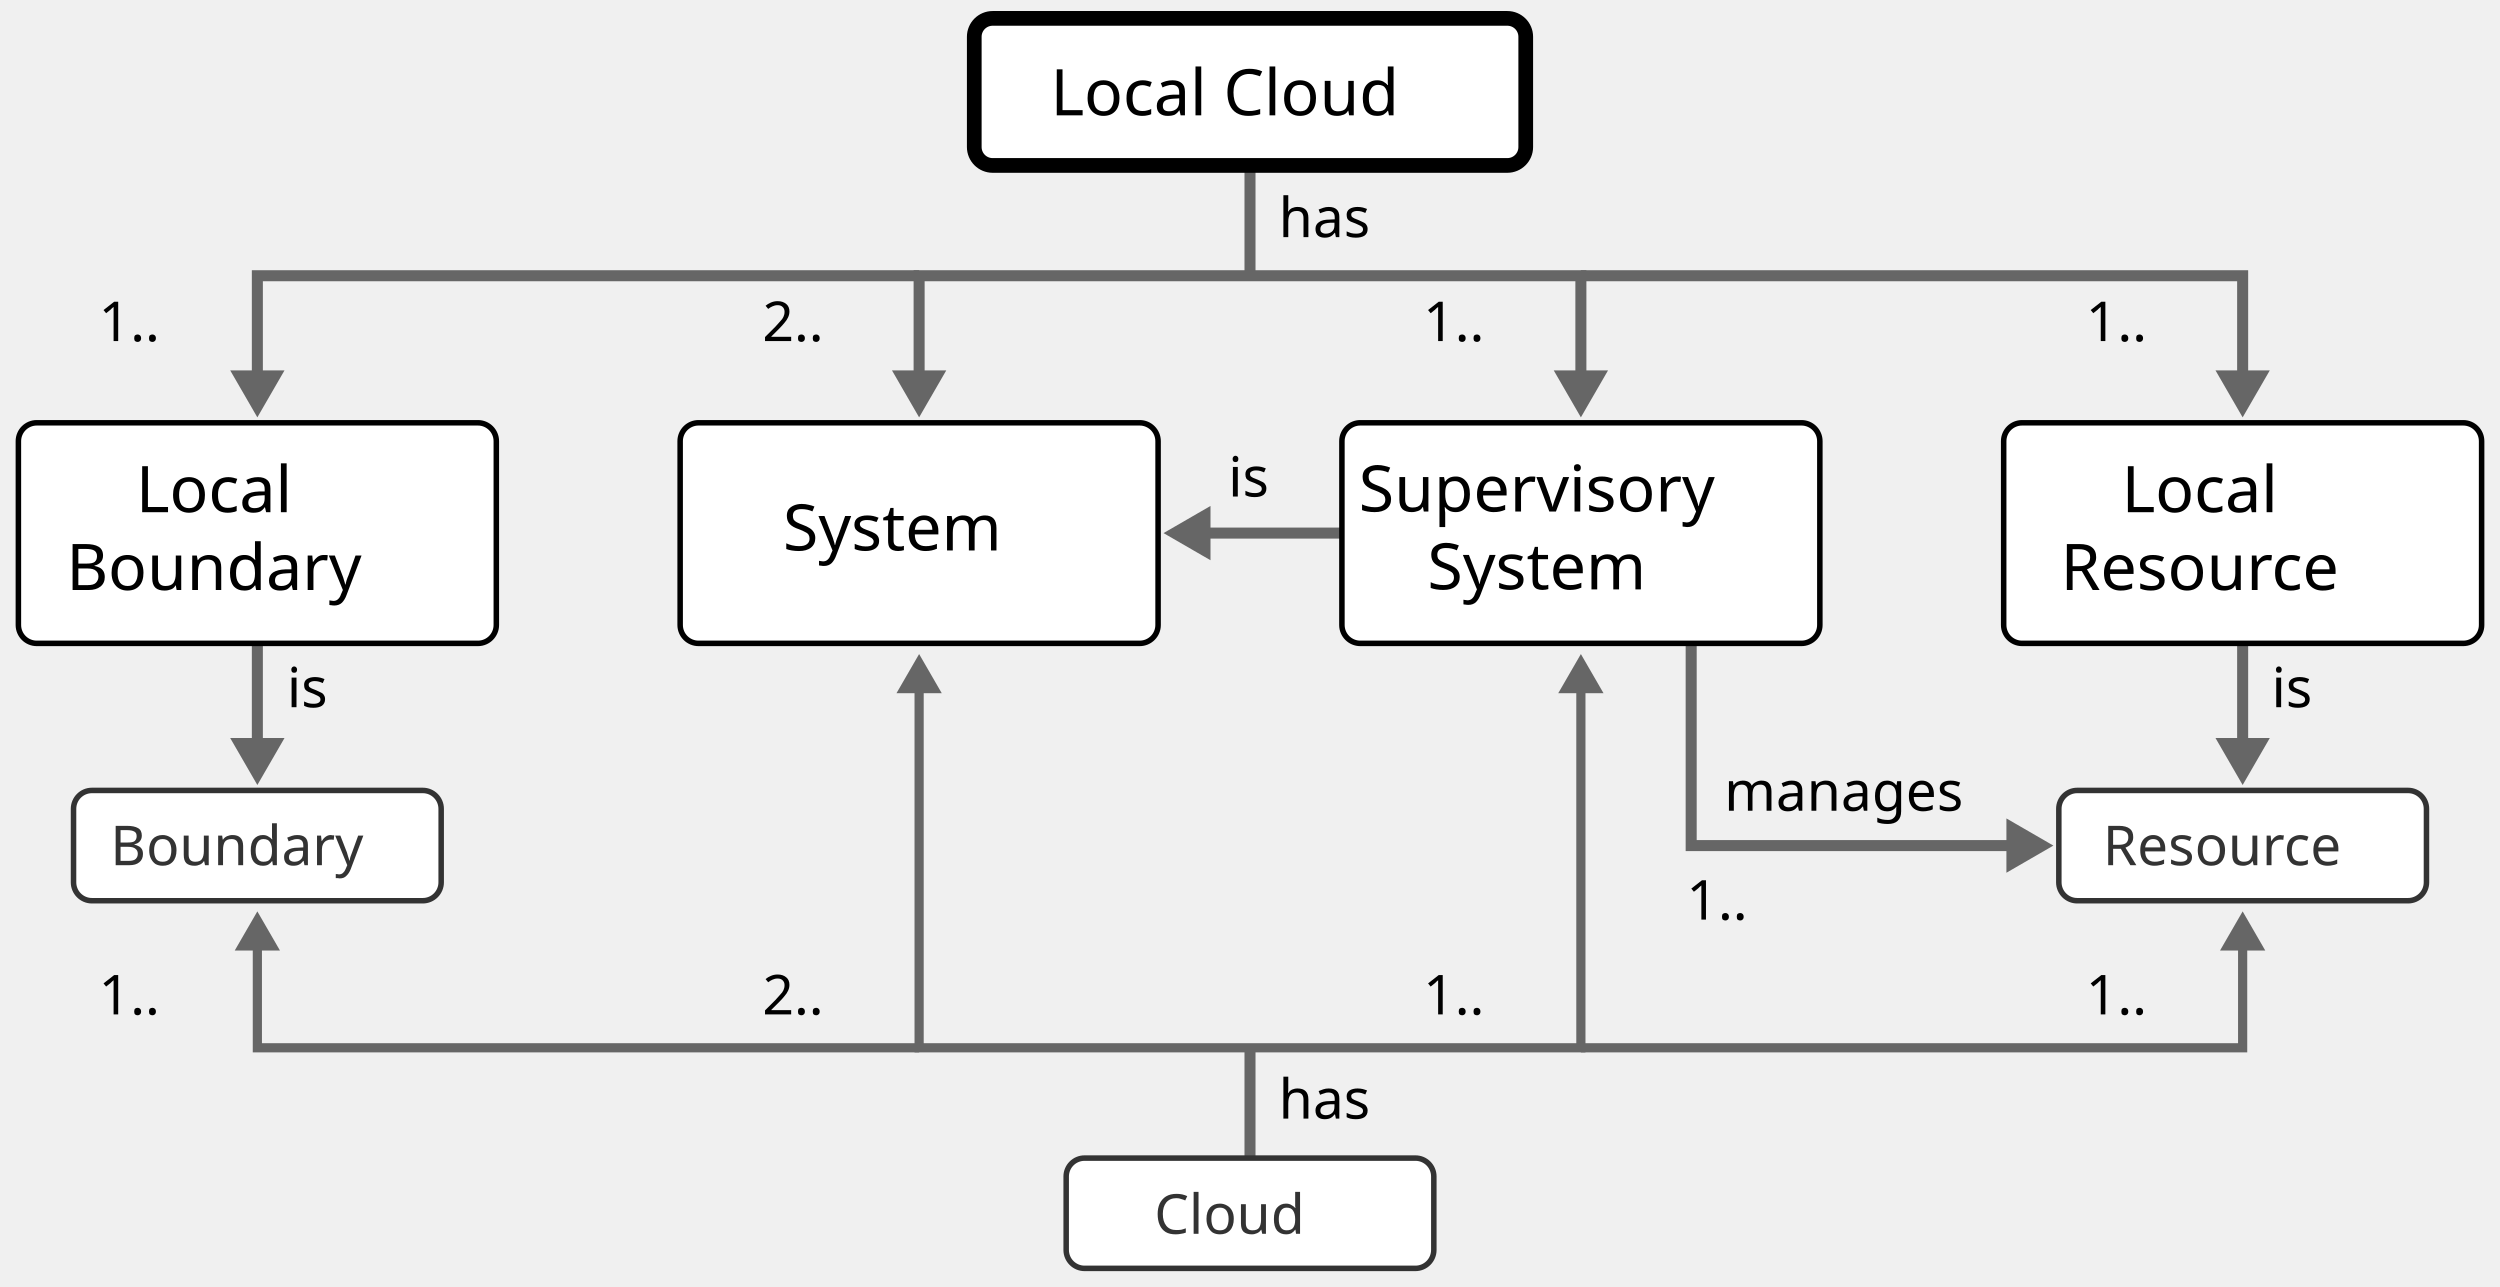
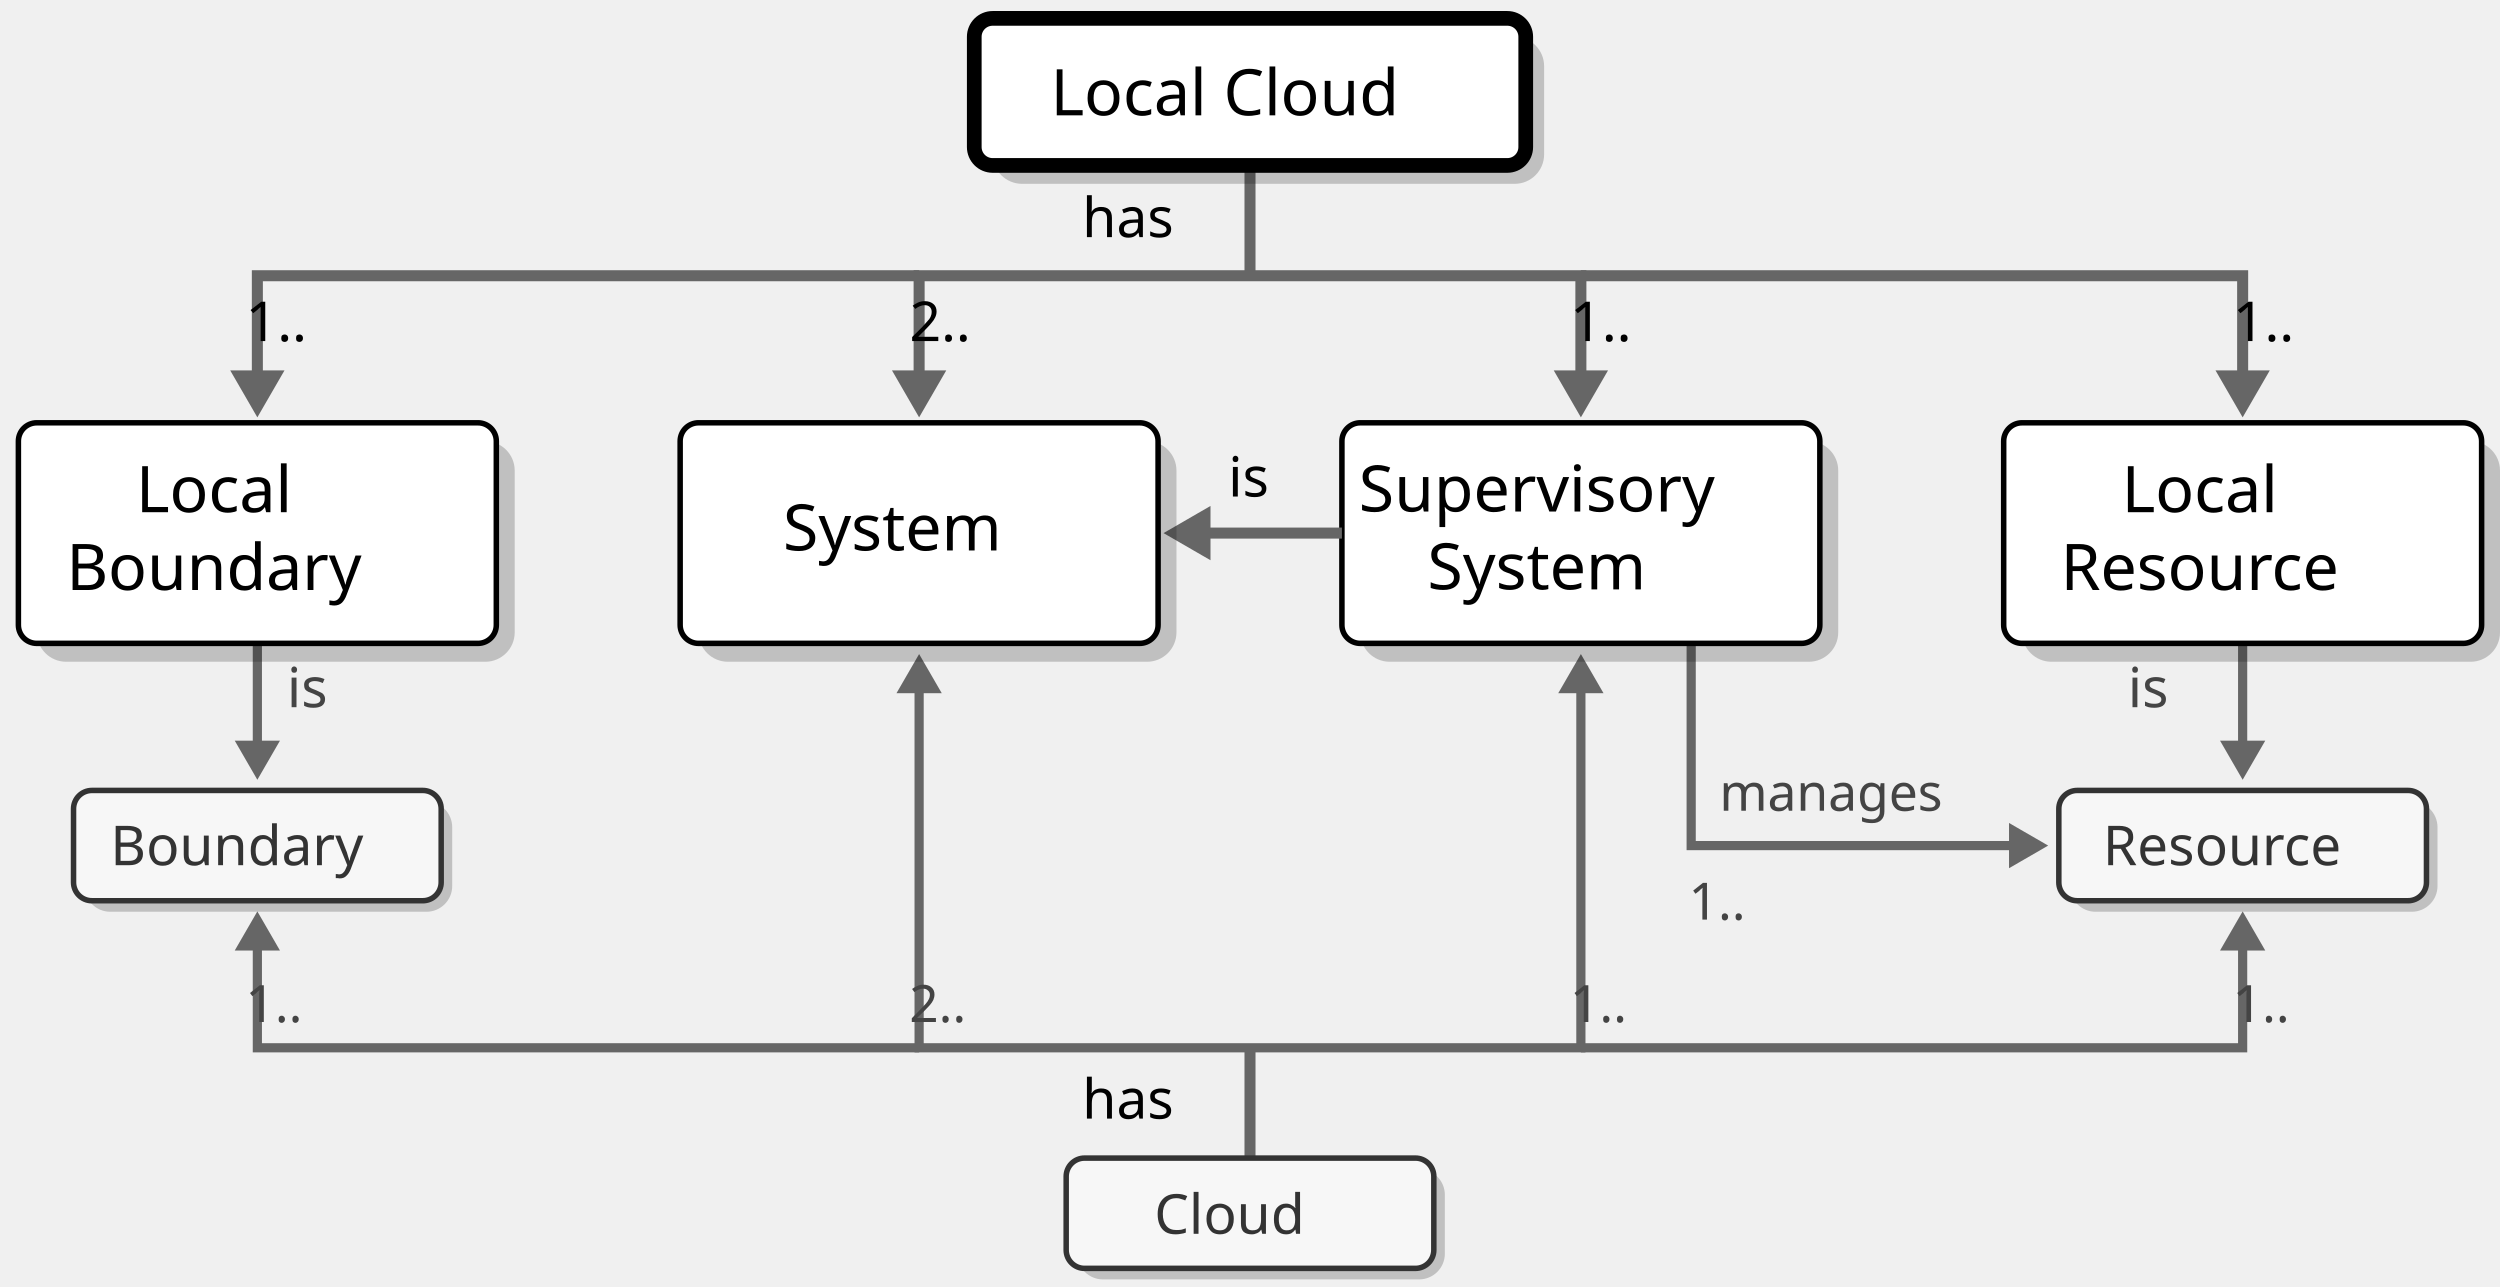
<svg xmlns="http://www.w3.org/2000/svg" xmlns:xlink="http://www.w3.org/1999/xlink" width="136mm" height="70mm" version="1.1" viewBox="0 0 136 70" id="svg162">
  <defs id="defs5">
    <marker id="a" overflow="visible" orient="auto">
      <path transform="scale(0.4)" d="M 5.77,0 -2.88,5 V -5 Z" fill="context-stroke" fill-rule="evenodd" stroke="context-stroke" stroke-width="1pt" id="path2" />
    </marker>
    <marker id="e" overflow="visible" orient="auto">
      <path transform="scale(0.4)" d="M 5.77,0 -2.88,5 V -5 Z" fill="context-stroke" fill-rule="evenodd" stroke="context-stroke" stroke-width="1pt" id="path824" />
    </marker>
    <marker id="a-2" overflow="visible" orient="auto">
      <path transform="scale(0.4)" d="M 5.77,0 -2.88,5 V -5 Z" fill="context-stroke" fill-rule="evenodd" stroke="context-stroke" stroke-width="1pt" id="path2-3" />
    </marker>
    <marker id="a-3" overflow="visible" orient="auto">
      <path transform="scale(0.4)" d="M 5.77,0 -2.88,5 V -5 Z" fill="context-stroke" fill-rule="evenodd" stroke="context-stroke" stroke-width="1pt" id="path2-2" />
    </marker>
    <marker id="a-34" overflow="visible" orient="auto">
      <path transform="scale(0.4)" d="M 5.77,0 -2.88,5 V -5 Z" fill="context-stroke" fill-rule="evenodd" stroke="context-stroke" stroke-width="1pt" id="path2-37" />
    </marker>
    <marker id="a-0" overflow="visible" orient="auto">
      <path transform="scale(0.4)" d="M 5.77,0 -2.88,5 V -5 Z" fill="context-stroke" fill-rule="evenodd" stroke="context-stroke" stroke-width="1pt" id="path2-1" />
    </marker>
  </defs>
+   <use x="0" y="0" xlink:href="#g17494" id="use19802" transform="translate(54,-20)" width="100%" height="100%" />
+   <use x="0" y="0" xlink:href="#g17494" id="use19800" transform="translate(-54,-20)" width="100%" height="100%" />
+   <path style="fill:none;stroke:#666666;stroke-width:0.6;stroke-linecap:butt;stroke-linejoin:miter;stroke-miterlimit:4;stroke-dasharray:none;stroke-opacity:1" d="M 68,9 V 15" id="path24999" />
+   <use x="0" y="0" xlink:href="#path25081-9" id="use26566" transform="translate(108)" width="100%" height="100%" style="stroke-width:1;stroke-miterlimit:4;stroke-dasharray:none" />
+   <path d="M 92,35 V 46 H 110" marker-end="url(#a)" id="path3155" style="fill:none;stroke:#666666;stroke-width:0.5;stroke-miterlimit:4;stroke-dasharray:none" />
+   <use x="0" y="0" xlink:href="#g26347" id="use26349" transform="matrix(-1,0,0,1,136,4e-7)" width="100%" height="100%" />
+   <use x="0" y="0" xlink:href="#g17080" id="use17086" transform="translate(108)" width="100%" height="100%" />
+   <use x="0" y="0" xlink:href="#g17080" id="use17084" transform="translate(72)" width="100%" height="100%" />
+   <g id="g26347" transform="translate(-15)">
+     <path d="M 83,57 H 65 L 65,37" marker-end="url(#a-34)" id="path21818-7" style="fill:none;stroke:#666666;stroke-width:0.5;stroke-miterlimit:4;stroke-dasharray:none;marker-end:url(#a-34)" />
+     <path d="m 65,57 h -36 l 1e-6,-6" marker-end="url(#a-34)" id="path26244" style="fill:none;stroke:#666666;stroke-width:0.5;stroke-miterlimit:4;stroke-dasharray:none;marker-end:url(#a-34)" />
+   </g>
  <path d="M 73,29 H 65" marker-end="url(#a)" id="path29980" style="fill:none;stroke:#666666;stroke-width:0.6;stroke-miterlimit:4;stroke-dasharray:none" />
+   <use x="0" y="0" xlink:href="#g17080" id="use17082" transform="translate(36)" width="100%" height="100%" />
+   <rect id="rect940" x="54" y="2" width="30" height="8" rx="1.6" fill="none" opacity="0.913" stroke="#000000" stroke-linejoin="round" stroke-width="0.333" style="opacity:1;fill:#000000;fill-opacity:0.2;stroke-width:0.8;stroke-miterlimit:4;stroke-dasharray:none;stroke:none" />
  <use x="0" y="0" xlink:href="#path24999" id="use26083" transform="translate(1.3199998e-6,48)" width="100%" height="100%" />
-   <use x="0" y="0" xlink:href="#path25081-9" id="use26566" transform="translate(108)" width="100%" height="100%" />
-   <path d="m 14,35 v 6" marker-end="url(#a-0)" id="path25081-9" style="fill:none;stroke:#666666;stroke-width:0.6;stroke-miterlimit:4;stroke-dasharray:none;marker-end:url(#a-0)" />
-   <path d="M 92,35 V 46 H 110" marker-end="url(#a)" id="path3155" style="fill:none;stroke:#666666;stroke-width:0.6;stroke-miterlimit:4;stroke-dasharray:none" />
-   <path style="fill:none;stroke:#666666;stroke-width:0.6;stroke-linecap:butt;stroke-linejoin:miter;stroke-miterlimit:4;stroke-dasharray:none;stroke-opacity:1" d="M 68,9 V 15" id="path24999" />
+   <path d="m 14,35 v 6" marker-end="url(#a-0)" id="path25081-9" style="fill:none;stroke:#666666;stroke-width:0.5;stroke-miterlimit:4;stroke-dasharray:none;marker-end:url(#a-0)" />
  <rect id="rect45004" x="53" y="1" width="30" height="8" rx="1" fill="none" opacity="0.913" stroke="#000000" stroke-linejoin="round" stroke-width="0.333" style="opacity:1;fill:#ffffff;fill-opacity:1;stroke-width:0.8;stroke-miterlimit:4;stroke-dasharray:none" />
-   <rect id="use8966" x="58" y="63" width="20" height="6" rx="1" fill="none" opacity="0.913" stroke="#000000" stroke-linejoin="round" stroke-width="0.333" style="opacity:1;fill:#ffffff;fill-opacity:1;stroke:#333333;stroke-width:0.3;stroke-miterlimit:4;stroke-dasharray:none;stroke-opacity:1" />
-   <use x="0" y="0" xlink:href="#use8966" id="use22497" transform="translate(54,-20)" width="100%" height="100%" />
+   <g id="g17494">
+     <rect id="rect17088" x="58.6" y="63.6" width="20" height="6" rx="1.4" fill="none" opacity="0.913" stroke="#000000" stroke-linejoin="round" stroke-width="0.333" style="opacity:1;fill:#000000;fill-opacity:0.2;stroke:none;stroke-width:0.3;stroke-miterlimit:4;stroke-dasharray:none;stroke-opacity:1" />
+     <rect id="use8966" x="58" y="63" width="20" height="6" rx="1" fill="none" opacity="0.913" stroke="#000000" stroke-linejoin="round" stroke-width="0.333" style="opacity:1;fill:#f7f7f7;fill-opacity:1;stroke:#333333;stroke-width:0.3;stroke-miterlimit:4;stroke-dasharray:none;stroke-opacity:1" />
+   </g>
  <text x="68.051" y="67.117" font-size="3.5px" style="font-size:3px;line-height:1.25;font-family:sans-serif;stroke-width:0.265" xml:space="preserve" id="text8978">
    <tspan x="68.051" y="67.117" font-size="3.5px" stroke-width="0.265" text-align="center" text-anchor="middle" id="tspan8976" style="font-size:3px;fill:#333333;fill-opacity:1">Cloud</tspan>
  </text>
-   <text x="93.805" y="44.105" style="font-size:3px;line-height:1.25;font-family:sans-serif;stroke-width:0.265" xml:space="preserve" id="use32783">
-     <tspan x="93.805" y="44.105" stroke-width="0.265" id="tspan6742">manages</tspan>
+   <text x="93.541" y="44.105" style="font-size:2.8px;line-height:1.25;font-family:sans-serif;stroke-width:0.265" xml:space="preserve" id="use32783">
+     <tspan x="93.541" y="44.105" stroke-width="0.265" id="tspan6742" style="font-size:2.8px;fill:#444444;fill-opacity:1">manages</tspan>
  </text>
  <text x="67.987" y="6.272" font-size="3.5px" style="line-height:1.25;font-family:sans-serif;stroke-width:0.265" xml:space="preserve" id="text44012">
    <tspan x="67.987" y="6.272" font-size="3.5px" stroke-width="0.265" text-align="center" text-anchor="middle" id="tspan44010">Local Cloud</tspan>
  </text>
-   <rect id="rect1588" x="1" y="23" width="26" height="12" rx="1" fill="none" opacity="0.913" stroke="#000000" stroke-linejoin="round" stroke-width="0.333" style="opacity:1;fill:#ffffff;fill-opacity:1;stroke-width:0.3;stroke-miterlimit:4;stroke-dasharray:none" />
-   <use x="0" y="0" xlink:href="#rect1588" id="use2326" transform="translate(108)" width="100%" height="100%" />
-   <use x="0" y="0" xlink:href="#rect1588" id="use6380" transform="translate(36)" width="100%" height="100%" />
+   <g id="g17080">
+     <rect id="rect16734" x="2" y="24" width="26" height="12" rx="1.6" fill="none" opacity="0.913" stroke="#000000" stroke-linejoin="round" stroke-width="0.333" style="opacity:1;fill:#000000;fill-opacity:0.2;stroke:none;stroke-width:0.8;stroke-miterlimit:4;stroke-dasharray:none" />
+     <rect id="rect1588" x="1" y="23" width="26" height="12" rx="1" fill="none" opacity="0.913" stroke="#000000" stroke-linejoin="round" stroke-width="0.333" style="opacity:1;fill:#ffffff;fill-opacity:1;stroke-width:0.3;stroke-miterlimit:4;stroke-dasharray:none" />
+   </g>
  <text x="49.915" y="29.943" font-size="3.5px" style="line-height:1.25;font-family:sans-serif;stroke-width:0.265" xml:space="preserve" id="text6384">
    <tspan x="49.915" y="29.943" font-size="3.5px" stroke-width="0.265" text-align="center" text-anchor="middle" id="tspan6382">System</tspan>
  </text>
-   <use x="0" y="0" xlink:href="#rect1588" id="use6386" transform="translate(72)" width="100%" height="100%" />
  <g id="g13806" transform="translate(-5.6325678e-8,0.07305068)">
    <text x="13.915" y="27.788" font-size="3.5px" style="line-height:1.25;font-family:sans-serif;stroke-width:0.265" xml:space="preserve" id="text1592">
      <tspan x="13.915" y="27.788" font-size="3.5px" stroke-width="0.265" text-align="center" text-anchor="middle" id="tspan1590">Local</tspan>
    </text>
    <text x="13.915" y="32.021" font-size="3.5px" style="line-height:1.25;font-family:sans-serif;stroke-width:0.265" xml:space="preserve" id="text10194">
      <tspan x="13.915" y="32.021" font-size="3.5px" stroke-width="0.265" text-align="center" text-anchor="middle" id="tspan10192">Boundary</tspan>
    </text>
  </g>
  <g id="g14480" transform="translate(71.96669,0.03887131)">
    <text x="13.915" y="27.788" font-size="3.5px" style="line-height:1.25;font-family:sans-serif;stroke-width:0.265" xml:space="preserve" id="text14474">
      <tspan x="13.915" y="27.788" font-size="3.5px" stroke-width="0.265" text-align="center" text-anchor="middle" id="tspan14472">Supervisory</tspan>
    </text>
    <text x="13.915" y="32.021" font-size="3.5px" style="line-height:1.25;font-family:sans-serif;stroke-width:0.265" xml:space="preserve" id="text14478">
      <tspan x="13.915" y="32.021" font-size="3.5px" stroke-width="0.265" text-align="center" text-anchor="middle" id="tspan14476">System</tspan>
    </text>
  </g>
  <g id="g16110" transform="translate(108.0231,0.07305003)">
    <text x="13.915" y="27.788" font-size="3.5px" style="line-height:1.25;font-family:sans-serif;stroke-width:0.265" xml:space="preserve" id="text16104">
      <tspan x="13.915" y="27.788" font-size="3.5px" stroke-width="0.265" text-align="center" text-anchor="middle" id="tspan16102">Local</tspan>
    </text>
    <text x="13.915" y="32.021" font-size="3.5px" style="line-height:1.25;font-family:sans-serif;stroke-width:0.265" xml:space="preserve" id="text16108">
      <tspan x="13.915" y="32.021" font-size="3.5px" stroke-width="0.265" text-align="center" text-anchor="middle" id="tspan16106">Resource</tspan>
    </text>
  </g>
  <text x="73.383" y="27.012" style="font-size:3px;line-height:1.25;font-family:sans-serif;stroke-width:0.265" xml:space="preserve" id="text21034">
    <tspan x="71.373" y="27.012" stroke-width="0.265" id="tspan21032" style="text-align:end;text-anchor:end">is</tspan>
  </text>
  <text x="122.051" y="47.068" font-size="3.5px" style="font-size:3px;line-height:1.25;font-family:sans-serif;stroke-width:0.265" xml:space="preserve" id="text22501">
    <tspan x="122.051" y="47.068" font-size="3.5px" stroke-width="0.265" text-align="center" text-anchor="middle" id="tspan22499" style="font-size:3px;fill:#333333;fill-opacity:1">Resource</tspan>
  </text>
-   <use x="0" y="0" xlink:href="#use8966" id="use23705" transform="translate(-54,-20)" width="100%" height="100%" />
  <text x="14.051" y="47.068" font-size="3.5px" style="font-size:3px;line-height:1.25;font-family:sans-serif;stroke-width:0.265" xml:space="preserve" id="text23709">
    <tspan x="14.051" y="47.068" font-size="3.5px" stroke-width="0.265" text-align="center" text-anchor="middle" id="tspan23707" style="font-size:3px;fill:#333333;fill-opacity:1">Boundary</tspan>
  </text>
  <g id="g25336" transform="translate(-15)">
    <path d="M 83,15 H 65 v 6" marker-end="url(#a)" id="path21818" style="fill:none;stroke:#666666;stroke-width:0.6;stroke-miterlimit:4;stroke-dasharray:none" />
    <path d="M 65,15 H 29 v 6" marker-end="url(#a)" id="path25081" style="fill:none;stroke:#666666;stroke-width:0.6;stroke-miterlimit:4;stroke-dasharray:none" />
  </g>
  <use x="0" y="0" xlink:href="#g25336" id="use25338" transform="matrix(-1,0,0,1,136,-2.1e-7)" width="100%" height="100%" />
-   <g id="g26347" transform="translate(-15)">
-     <path d="M 83,57 H 65 L 65,37" marker-end="url(#a-34)" id="path21818-7" style="fill:none;stroke:#666666;stroke-width:0.5;stroke-miterlimit:4;stroke-dasharray:none;marker-end:url(#a-34)" />
-     <path d="m 65,57 h -36 l 1e-6,-6" marker-end="url(#a-34)" id="path26244" style="fill:none;stroke:#666666;stroke-width:0.5;stroke-miterlimit:4;stroke-dasharray:none;marker-end:url(#a-34)" />
-   </g>
-   <use x="0" y="0" xlink:href="#g26347" id="use26349" transform="matrix(-1,0,0,1,136,4e-7)" width="100%" height="100%" />
-   <text x="69.567" y="12.9" style="font-size:3px;line-height:1.25;font-family:sans-serif;stroke-width:0.265" xml:space="preserve" id="text26638">
-     <tspan x="69.567" y="12.9" stroke-width="0.265" id="tspan26636">has</tspan>
+   <text x="71.078" y="12.9" style="font-size:3px;line-height:1.25;font-family:sans-serif;stroke-width:0.265" xml:space="preserve" id="text26638">
+     <tspan x="66.194" y="12.9" stroke-width="0.265" id="tspan26636" style="text-align:end;text-anchor:end">has</tspan>
  </text>
-   <g id="g29362" transform="translate(-12)">
-     <text x="26.599" y="18.555" style="font-size:3px;line-height:1.25;font-family:sans-serif;stroke-width:0.265" xml:space="preserve" id="text27236">
-       <tspan x="24.59" y="18.555" stroke-width="0.265" id="tspan27234" style="text-align:end;text-anchor:end">1..</tspan>
-     </text>
-     <text x="62.71" y="18.555" style="font-size:3px;line-height:1.25;font-family:sans-serif;stroke-width:0.265" xml:space="preserve" id="text27694">
-       <tspan x="60.7" y="18.555" stroke-width="0.265" id="tspan27692" style="text-align:end;text-anchor:end">2..</tspan>
-     </text>
-     <text x="98.654" y="18.555" style="font-size:3px;line-height:1.25;font-family:sans-serif;stroke-width:0.265" xml:space="preserve" id="text28108">
-       <tspan x="96.645" y="18.555" stroke-width="0.265" id="tspan28106" style="text-align:end;text-anchor:end">1..</tspan>
-     </text>
-     <text x="134.703" y="18.555" style="font-size:3px;line-height:1.25;font-family:sans-serif;stroke-width:0.265" xml:space="preserve" id="text28698">
-       <tspan x="132.694" y="18.555" stroke-width="0.265" id="tspan28696" style="text-align:end;text-anchor:end">1..</tspan>
-     </text>
-   </g>
+   <text x="21.043" y="18.555" style="font-size:3px;line-height:1.25;font-family:sans-serif;stroke-width:0.265" xml:space="preserve" id="text27236">
+     <tspan x="19.033" y="18.555" stroke-width="0.265" id="tspan27234" style="text-align:end;text-anchor:end">1..</tspan>
+   </text>
+   <text x="57.153" y="18.555" style="font-size:3px;line-height:1.25;font-family:sans-serif;stroke-width:0.265" xml:space="preserve" id="text27694">
+     <tspan x="55.144" y="18.555" stroke-width="0.265" id="tspan27692" style="text-align:end;text-anchor:end">2..</tspan>
+   </text>
+   <text x="93.098" y="18.555" style="font-size:3px;line-height:1.25;font-family:sans-serif;stroke-width:0.265" xml:space="preserve" id="text28108">
+     <tspan x="91.088" y="18.555" stroke-width="0.265" id="tspan28106" style="text-align:end;text-anchor:end">1..</tspan>
+   </text>
+   <text x="129.147" y="18.555" style="font-size:3px;line-height:1.25;font-family:sans-serif;stroke-width:0.265" xml:space="preserve" id="text28698">
+     <tspan x="127.137" y="18.555" stroke-width="0.265" id="tspan28696" style="text-align:end;text-anchor:end">1..</tspan>
+   </text>
  <text x="15.612" y="38.472" style="font-size:3px;line-height:1.25;font-family:sans-serif;stroke-width:0.265" xml:space="preserve" id="text28702">
-     <tspan x="15.612" y="38.472" stroke-width="0.265" id="tspan28700">is</tspan>
+     <tspan x="15.612" y="38.472" stroke-width="0.265" id="tspan28700" style="fill:#444444;fill-opacity:1">is</tspan>
  </text>
-   <text x="123.577" y="38.472" style="font-size:3px;line-height:1.25;font-family:sans-serif;stroke-width:0.265" xml:space="preserve" id="text29350">
-     <tspan x="123.577" y="38.472" stroke-width="0.265" id="tspan29348">is</tspan>
+   <text x="122.276" y="38.472" style="font-size:3px;line-height:1.25;font-family:sans-serif;stroke-width:0.265" xml:space="preserve" id="text29350">
+     <tspan x="120.308" y="38.472" stroke-width="0.265" id="tspan29348" style="text-align:end;text-anchor:end;fill:#444444;fill-opacity:1">is</tspan>
  </text>
-   <use x="0" y="0" xlink:href="#text26638" id="use29352" transform="translate(-5.6734883e-7,47.95499)" width="100%" height="100%" />
-   <use x="0" y="0" xlink:href="#g29362" id="use29364" transform="translate(5.6325678e-8,36.62971)" width="100%" height="100%" />
-   <text x="99.417" y="50.029" style="font-size:3px;line-height:1.25;font-family:sans-serif;stroke-width:0.265" xml:space="preserve" id="text28698-3">
-     <tspan x="97.408" y="50.029" stroke-width="0.265" id="tspan28696-5" style="text-align:end;text-anchor:end">1..</tspan>
+   <use x="0" y="0" xlink:href="#text26638" id="use29352" transform="translate(0,47.95499)" width="100%" height="100%" />
+   <text x="99.153" y="50.029" style="font-size:2.8px;line-height:1.25;font-family:sans-serif;stroke-width:0.265" xml:space="preserve" id="text28698-3">
+     <tspan x="97.143" y="50.029" stroke-width="0.265" id="tspan28696-5" style="font-size:2.8px;text-align:end;text-anchor:end;fill:#444444;fill-opacity:1">1..</tspan>
+   </text>
+   <text x="20.646" y="55.597" style="font-size:2.8px;line-height:1.25;font-family:sans-serif;stroke-width:0.265" xml:space="preserve" id="text19886">
+     <tspan x="18.636" y="55.597" stroke-width="0.265" id="tspan19884" style="font-size:2.8px;text-align:end;text-anchor:end;fill:#444444;fill-opacity:1">1..</tspan>
+   </text>
+   <text x="56.756" y="55.597" style="font-size:2.8px;line-height:1.25;font-family:sans-serif;stroke-width:0.265" xml:space="preserve" id="text19890">
+     <tspan x="54.747" y="55.597" stroke-width="0.265" id="tspan19888" style="font-size:2.8px;text-align:end;text-anchor:end;fill:#444444;fill-opacity:1">2..</tspan>
+   </text>
+   <text x="92.701" y="55.597" style="font-size:2.8px;line-height:1.25;font-family:sans-serif;stroke-width:0.265" xml:space="preserve" id="text19894">
+     <tspan x="90.691" y="55.597" stroke-width="0.265" id="tspan19892" style="font-size:2.8px;text-align:end;text-anchor:end;fill:#444444;fill-opacity:1">1..</tspan>
+   </text>
+   <text x="128.75" y="55.597" style="font-size:2.8px;line-height:1.25;font-family:sans-serif;stroke-width:0.265" xml:space="preserve" id="text19898">
+     <tspan x="126.74" y="55.597" stroke-width="0.265" id="tspan19896" style="font-size:2.8px;text-align:end;text-anchor:end;fill:#444444;fill-opacity:1">1..</tspan>
  </text>
</svg>
